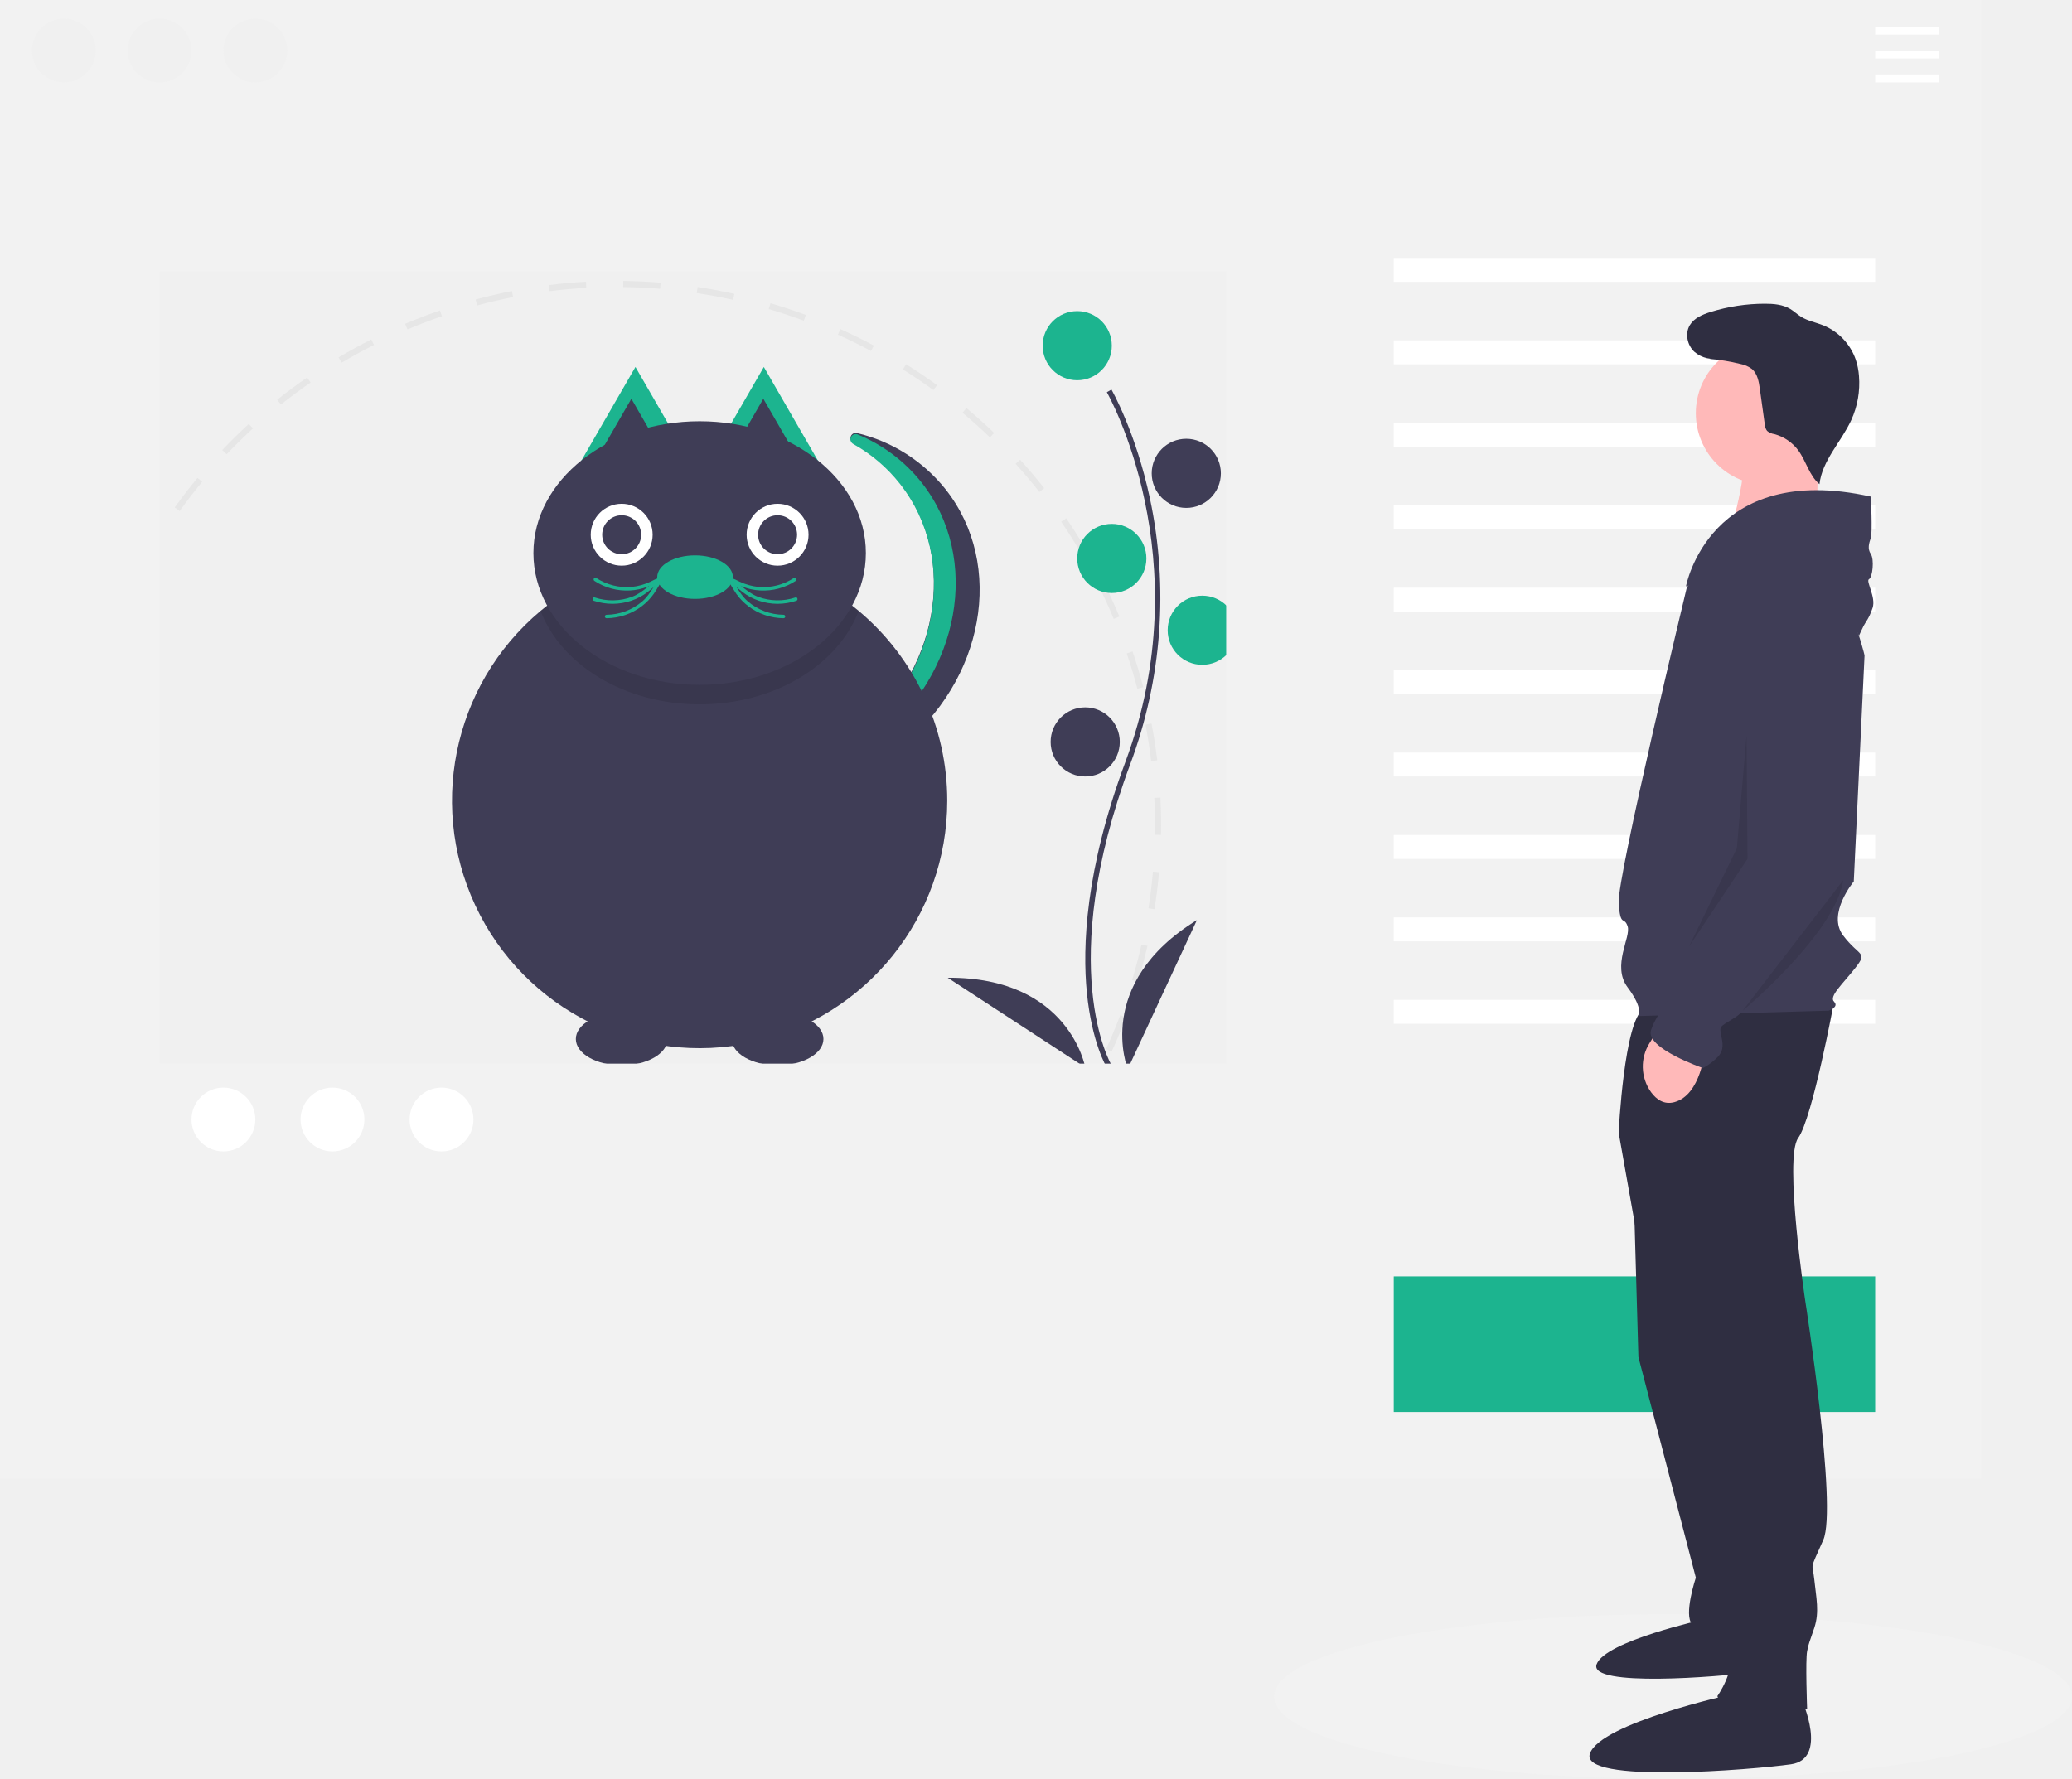
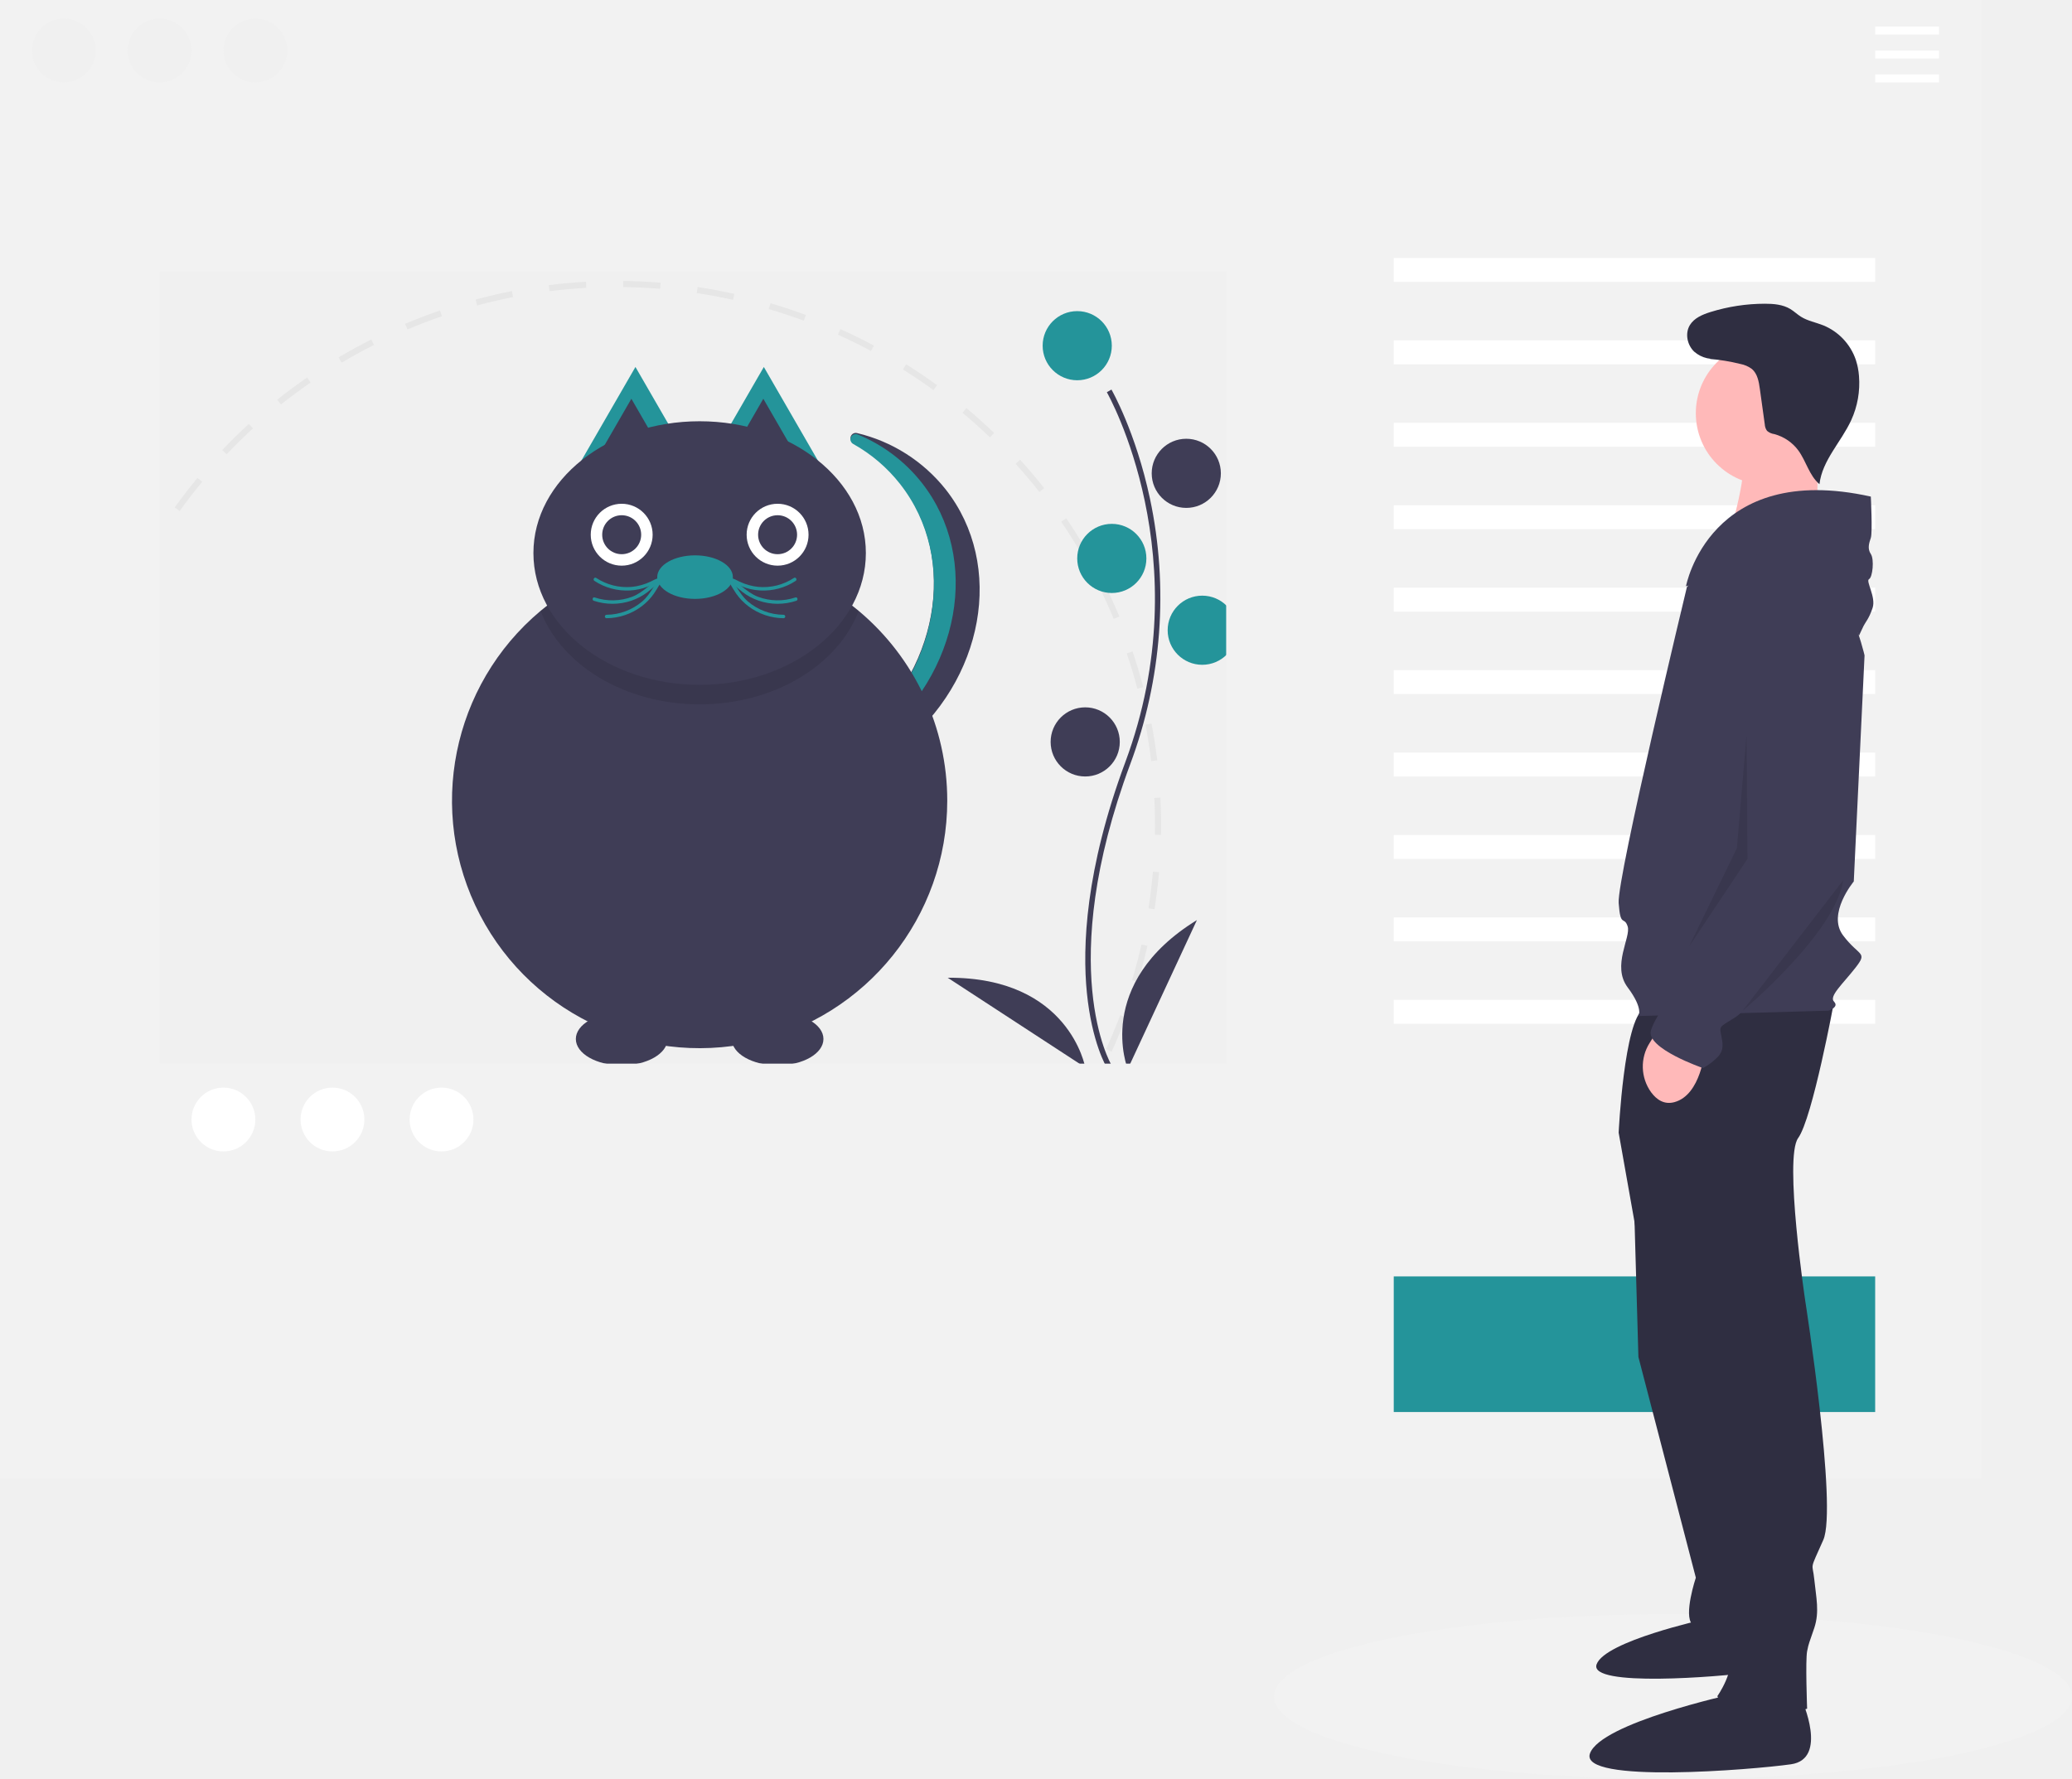
<svg xmlns="http://www.w3.org/2000/svg" id="ba8036e9-75f5-490d-81b3-2b2617d84133" data-name="Layer 1" width="779" height="669" viewBox="0 0 779 669">
  <ellipse cx="629" cy="638" rx="150" ry="31" fill="#f2f2f2" />
  <path d="M256.373,505.528c.894,2.083,1.84,4.189,2.811,6.258l-2.081.977c-.982-2.093-1.938-4.221-2.843-6.328Z" transform="translate(-210.5 -115.5)" fill="#e6e6e6" />
  <path d="M627.6,338.876c1.313,2.798,2.574,5.649,3.749,8.475l-2.123.882c-1.759-4.231-3.704-8.494-5.756-12.619l2.059-1.024Q626.585,336.714,627.6,338.876ZM618.861,322.252l-1.985,1.162c-2.33-3.981-4.823-7.924-7.408-11.72l1.9-1.294C613.983,314.239,616.504,318.226,618.861,322.252ZM636.294,360.471c1.494,4.418,2.852,8.936,4.036,13.43l-2.223.585c-1.17-4.441-2.513-8.908-3.992-13.277Zm-33.213-61.383-1.808,1.422c-2.846-3.618-5.856-7.182-8.945-10.593l1.704-1.544C597.157,291.825,600.202,295.429,603.081,299.088Zm40.352,88.489c.873,4.571,1.597,9.234,2.152,13.859l-2.282.275c-.55-4.574-1.267-9.183-2.129-13.703ZM584.264,278.309l-1.593,1.658c-3.317-3.189-6.786-6.302-10.309-9.252l1.477-1.762C577.401,271.936,580.908,275.083,584.264,278.309Zm62.515,137.122c.235,4.662.31,9.385.222,14.04l-2.3-.043c.086-4.601.013-9.272-.22-13.881ZM562.792,260.333l-1.352,1.86c-3.725-2.704-7.589-5.314-11.485-7.755l1.221-1.95C555.117,254.958,559.024,257.597,562.792,260.333Zm83.465,183.155c-.407,4.647-.98,9.333-1.703,13.931l-2.271-.358c.715-4.545,1.282-9.179,1.685-13.774ZM539.049,245.457l-1.085,2.027c-4.059-2.173-8.244-4.232-12.44-6.121l.943-2.097C530.712,241.177,534.945,243.26,539.049,245.457ZM641.902,471.198c-1.035,4.538-2.241,9.101-3.584,13.563l-2.201-.663c1.328-4.412,2.52-8.924,3.544-13.412ZM513.491,233.947l-.799,2.156c-4.318-1.6-8.746-3.072-13.162-4.375l.651-2.206C504.648,230.84,509.125,232.329,513.491,233.947ZM633.818,498.046c-1.644,4.359-3.459,8.715-5.393,12.946l-2.091-.956c1.913-4.184,3.706-8.491,5.332-12.801ZM486.597,226.014l-.5,2.244c-4.49-.998-9.079-1.854-13.637-2.545l.345-2.273C477.414,224.138,482.055,225.005,486.597,226.014ZM622.164,523.539c-2.22,4.093-4.61,8.16-7.101,12.087l-1.942-1.232c2.464-3.883,4.827-7.904,7.023-11.952Zm-163.301-301.722-.187,2.291c-4.594-.376-9.258-.597-13.865-.656l.03-2.299C449.499,221.212,454.216,221.435,458.863,221.817ZM607.153,547.196c-2.756,3.749-5.678,7.449-8.683,10.998l-1.754-1.486c2.971-3.509,5.86-7.167,8.585-10.874ZM430.803,221.454l.13,2.295c-4.603.259-9.257.682-13.831,1.258l-.287-2.281C421.442,222.144,426.148,221.716,430.803,221.454ZM589.057,568.565c-3.247,3.339-6.653,6.606-10.12,9.711l-1.533-1.714c3.428-3.069,6.794-6.299,10.006-9.6ZM402.967,224.959l.444,2.257c-4.519.889-9.062,1.948-13.505,3.145l-.598-2.22C393.802,226.931,398.397,225.86,402.967,224.959ZM568.171,587.263c-3.674,2.858-7.496,5.625-11.359,8.224L555.528,593.579c3.82-2.57,7.598-5.306,11.23-8.131ZM375.903,232.253l.749,2.174c-4.346,1.498-8.702,3.167-12.947,4.962l-.895-2.118C367.102,235.456,371.507,233.768,375.903,232.253ZM544.915,602.912c-4.025,2.325-8.189,4.545-12.374,6.598l-1.012-2.065c4.139-2.03,8.256-4.226,12.236-6.525ZM351.119,245.218c-4.116,2.075-8.208,4.316-12.162,6.66l-1.172-1.977c3.999-2.371,8.137-4.636,12.299-6.736Zm-23.842,14.133c-3.795,2.618-7.543,5.397-11.138,8.26l-1.432-1.798c3.636-2.896,7.426-5.706,11.265-8.354Zm-21.679,17.268c-3.391,3.107-6.717,6.371-9.884,9.702L294.047,284.736c3.204-3.369,6.568-6.67,9.998-9.812ZM286.519,296.684c-2.936,3.548-5.783,7.241-8.463,10.974l-1.868-1.341c2.71-3.776,5.59-7.51,8.559-11.099Zm-16.155,22.505c-2.425,3.92-4.742,7.969-6.887,12.032l-2.033-1.073c2.169-4.11,4.512-8.205,6.964-12.169Zm-12.938,24.509c-1.867,4.207-3.613,8.534-5.189,12.861l-2.16-.787c1.594-4.376,3.36-8.751,5.247-13.007Zm-9.489,26.047c-1.279,4.43-2.421,8.956-3.393,13.451l-2.247-.486c.983-4.547,2.138-9.124,3.431-13.603ZM242.075,396.848c-.663,4.565-1.177,9.205-1.527,13.792l-2.293-.174c.354-4.639.873-9.332,1.545-13.949Zm-2.103,27.659c-.034,4.611.094,9.278.379,13.875l-2.295.142c-.288-4.648-.417-9.37-.384-14.034Zm1.714,27.693c.601,4.564,1.37,9.166,2.285,13.678l-2.253.457c-.925-4.564-1.703-9.218-2.311-13.834Zm5.507,27.165c1.223,4.434,2.616,8.886,4.142,13.234l-2.17.761c-1.543-4.397-2.952-8.9-4.188-13.383Z" transform="translate(-210.5 -115.5)" fill="#e6e6e6" />
  <path d="M518.566,613.259l.868,2.129c-2.15.876-4.325,1.72-6.466,2.51l-.795-2.157C514.289,614.961,516.44,614.126,518.566,613.259Z" transform="translate(-210.5 -115.5)" fill="#e6e6e6" />
  <path d="M626.646,517.021c-.229-.375-5.641-9.41-7.517-28.172-1.721-17.213-.614-46.227,14.433-86.698,28.506-76.671-6.569-138.533-6.928-139.149l1.73-1.004c.091.156,9.142,15.929,14.488,41.044a179.061,179.061,0,0,1-7.416,99.807c-28.457,76.54-7.301,112.773-7.084,113.131Z" transform="translate(-210.5 -115.5)" fill="#3f3d56" />
-   <circle cx="405" cy="130" r="13" fill="#1cb48f" />
+   <circle cx="405" cy="130" r="13" fill="#24949a" />
  <circle cx="446" cy="178" r="13" fill="#3f3d56" />
-   <circle cx="418" cy="210" r="13" fill="#1cb48f" />
-   <circle cx="452" cy="237" r="13" fill="#1cb48f" />
+   <circle cx="418" cy="210" r="13" fill="#24949a" />
+   <circle cx="452" cy="237" r="13" fill="#24949a" />
  <circle cx="408" cy="279" r="13" fill="#3f3d56" />
  <path d="M634.5,517.5s-13-32,26-56Z" transform="translate(-210.5 -115.5)" fill="#3f3d56" />
  <path d="M618.512,516.92s-5.916-34.029-51.709-33.738Z" transform="translate(-210.5 -115.5)" fill="#3f3d56" />
  <path d="M532.691,278.353a1.985,1.985,0,0,0-1.414,3.671,58.907,58.907,0,0,1,17.563,14.984c22.42,28.458,14.592,72.014-17.485,97.285a79.022,79.022,0,0,1-50.259,17.364c21.538,6.069,46.961,1.294,67.448-14.846,32.077-25.271,39.905-68.826,17.485-97.285A60.314,60.314,0,0,0,532.691,278.353Z" transform="translate(-210.5 -115.5)" fill="#3f3d56" />
-   <path d="M548.84,297.439c22.42,28.458,14.592,72.014-17.485,97.285A80.156,80.156,0,0,1,490.522,411.669a79.173,79.173,0,0,0,49.021-17.376c32.077-25.271,39.905-68.826,17.485-97.285a59.375,59.375,0,0,0-24.2-18.187l-.148-.037a1.983,1.983,0,0,0-1.401,3.672A58.907,58.907,0,0,1,548.84,297.439Z" transform="translate(-210.5 -115.5)" fill="#1cb48f" />
-   <polygon points="238.906 138 252.14 160.922 265.374 183.844 238.906 183.844 212.438 183.844 225.672 160.922 238.906 138" fill="#1cb48f" />
-   <polygon points="287.176 138 300.411 160.922 313.645 183.844 287.176 183.844 260.708 183.844 273.942 160.922 287.176 138" fill="#1cb48f" />
+   <path d="M548.84,297.439c22.42,28.458,14.592,72.014-17.485,97.285A80.156,80.156,0,0,1,490.522,411.669a79.173,79.173,0,0,0,49.021-17.376c32.077-25.271,39.905-68.826,17.485-97.285a59.375,59.375,0,0,0-24.2-18.187l-.148-.037a1.983,1.983,0,0,0-1.401,3.672A58.907,58.907,0,0,1,548.84,297.439Z" transform="translate(-210.5 -115.5)" fill="#24949a" />
+   <polygon points="238.906 138 252.14 160.922 265.374 183.844 238.906 183.844 212.438 183.844 225.672 160.922 238.906 138" fill="#24949a" />
+   <polygon points="287.176 138 300.411 160.922 313.645 183.844 287.176 183.844 260.708 183.844 273.942 160.922 287.176 138" fill="#24949a" />
  <polygon points="237.376 149.956 245.541 164.099 253.706 178.241 237.376 178.241 221.045 178.241 229.21 164.099 237.376 149.956" fill="#3f3d56" />
  <polygon points="286.983 149.956 295.148 164.099 303.313 178.241 286.983 178.241 270.653 178.241 278.818 164.099 286.983 149.956" fill="#3f3d56" />
  <path d="M566.634,416.572A93.096,93.096,0,1,1,533.345,345.231,93.095,93.095,0,0,1,566.634,416.572Z" transform="translate(-210.5 -115.5)" fill="#3f3d56" />
  <path d="M533.345,345.231c-7.788,20.338-31.617,35.138-59.803,35.138s-52.015-14.8-59.803-35.138a93.086,93.086,0,0,1,119.607,0Z" transform="translate(-210.5 -115.5)" opacity="0.1" />
  <ellipse cx="263.041" cy="207.979" rx="62.493" ry="49.563" fill="#3f3d56" />
  <circle cx="233.734" cy="201.083" r="11.637" fill="#fff" />
  <circle cx="292.348" cy="201.083" r="11.637" fill="#fff" />
  <circle cx="233.734" cy="201.083" r="7.327" fill="#3f3d56" />
  <circle cx="292.348" cy="201.083" r="7.327" fill="#3f3d56" />
-   <circle cx="249.972" cy="217.457" r="2.155" fill="#1cb48f" />
-   <path d="M459.644,332.41c-4.227,1.919-7.026,5.826-11.468,7.506a21.02,21.02,0,0,1-14.085.262c-.792-.262-1.131.986-.344,1.247a22.211,22.211,0,0,0,14.143-.035,21.396,21.396,0,0,0,6.029-3.203c2.117-1.607,3.921-3.545,6.377-4.66.757-.343.1-1.458-.653-1.116Z" transform="translate(-210.5 -115.5)" fill="#1cb48f" />
-   <path d="M461.328,331.861a24.591,24.591,0,0,0-6.193,2.341,21.236,21.236,0,0,1-7.141,2.009,20.982,20.982,0,0,1-13.355-3.38c-.699-.456-1.347.663-.653,1.116a22.17,22.17,0,0,0,13.341,3.605,21.205,21.205,0,0,0,6.677-1.447c2.57-1.025,4.904-2.521,7.668-2.997.818-.141.471-1.387-.344-1.247Z" transform="translate(-210.5 -115.5)" fill="#1cb48f" />
-   <path d="M460.173,331.023c-3.291,3.106-4.659,7.592-8.149,10.598a20.961,20.961,0,0,1-13.495,5.071.647.647,0,0,0,0,1.293A22.2,22.2,0,0,0,451.804,343.456a21.345,21.345,0,0,0,4.497-4.639c1.627-2.303,2.705-4.916,4.787-6.881.606-.572-.309-1.485-.914-.914Z" transform="translate(-210.5 -115.5)" fill="#1cb48f" />
-   <circle cx="272.663" cy="217.457" r="2.155" fill="#1cb48f" />
-   <path d="M483.338,333.527c2.429,1.103,4.225,3.009,6.312,4.609a21.476,21.476,0,0,0,6.094,3.254,22.163,22.163,0,0,0,14.143.035c.786-.26.449-1.509-.344-1.247a21.014,21.014,0,0,1-14.085-.262c-4.442-1.682-7.239-5.586-11.468-7.506-.752-.341-1.41.773-.653,1.116Z" transform="translate(-210.5 -115.5)" fill="#1cb48f" />
-   <path d="M481.963,333.108c2.656.457,4.901,1.858,7.357,2.873a21.401,21.401,0,0,0,6.988,1.572,22.169,22.169,0,0,0,13.341-3.605c.694-.453.047-1.573-.653-1.116a20.91,20.91,0,0,1-13.355,3.38,21.54,21.54,0,0,1-7.141-2.009,24.727,24.727,0,0,0-6.193-2.341c-.814-.14-1.163,1.106-.344,1.247Z" transform="translate(-210.5 -115.5)" fill="#1cb48f" />
-   <path d="M482.547,331.937c2.079,1.963,3.158,4.581,4.787,6.881a21.417,21.417,0,0,0,4.497,4.639,22.201,22.201,0,0,0,13.276,4.528.647.647,0,0,0,0-1.293,20.898,20.898,0,0,1-13.495-5.071c-3.476-3.018-4.859-7.493-8.149-10.598-.605-.571-1.521.342-.914.914Z" transform="translate(-210.5 -115.5)" fill="#1cb48f" />
+   <circle cx="249.972" cy="217.457" r="2.155" fill="#24949a" />
+   <path d="M459.644,332.41c-4.227,1.919-7.026,5.826-11.468,7.506a21.02,21.02,0,0,1-14.085.262c-.792-.262-1.131.986-.344,1.247a22.211,22.211,0,0,0,14.143-.035,21.396,21.396,0,0,0,6.029-3.203c2.117-1.607,3.921-3.545,6.377-4.66.757-.343.1-1.458-.653-1.116Z" transform="translate(-210.5 -115.5)" fill="#24949a" />
+   <path d="M461.328,331.861a24.591,24.591,0,0,0-6.193,2.341,21.236,21.236,0,0,1-7.141,2.009,20.982,20.982,0,0,1-13.355-3.38c-.699-.456-1.347.663-.653,1.116a22.17,22.17,0,0,0,13.341,3.605,21.205,21.205,0,0,0,6.677-1.447c2.57-1.025,4.904-2.521,7.668-2.997.818-.141.471-1.387-.344-1.247Z" transform="translate(-210.5 -115.5)" fill="#24949a" />
+   <path d="M460.173,331.023c-3.291,3.106-4.659,7.592-8.149,10.598a20.961,20.961,0,0,1-13.495,5.071.647.647,0,0,0,0,1.293A22.2,22.2,0,0,0,451.804,343.456a21.345,21.345,0,0,0,4.497-4.639c1.627-2.303,2.705-4.916,4.787-6.881.606-.572-.309-1.485-.914-.914Z" transform="translate(-210.5 -115.5)" fill="#24949a" />
+   <circle cx="272.663" cy="217.457" r="2.155" fill="#24949a" />
+   <path d="M483.338,333.527c2.429,1.103,4.225,3.009,6.312,4.609a21.476,21.476,0,0,0,6.094,3.254,22.163,22.163,0,0,0,14.143.035c.786-.26.449-1.509-.344-1.247a21.014,21.014,0,0,1-14.085-.262c-4.442-1.682-7.239-5.586-11.468-7.506-.752-.341-1.41.773-.653,1.116Z" transform="translate(-210.5 -115.5)" fill="#24949a" />
+   <path d="M481.963,333.108c2.656.457,4.901,1.858,7.357,2.873a21.401,21.401,0,0,0,6.988,1.572,22.169,22.169,0,0,0,13.341-3.605c.694-.453.047-1.573-.653-1.116a20.91,20.91,0,0,1-13.355,3.38,21.54,21.54,0,0,1-7.141-2.009,24.727,24.727,0,0,0-6.193-2.341c-.814-.14-1.163,1.106-.344,1.247Z" transform="translate(-210.5 -115.5)" fill="#24949a" />
+   <path d="M482.547,331.937c2.079,1.963,3.158,4.581,4.787,6.881a21.417,21.417,0,0,0,4.497,4.639,22.201,22.201,0,0,0,13.276,4.528.647.647,0,0,0,0-1.293,20.898,20.898,0,0,1-13.495-5.071c-3.476-3.018-4.859-7.493-8.149-10.598-.605-.571-1.521.342-.914.914Z" transform="translate(-210.5 -115.5)" fill="#24949a" />
  <ellipse cx="233.734" cy="390.717" rx="17.239" ry="9.913" fill="#3f3d56" />
  <ellipse cx="292.348" cy="390.717" rx="17.239" ry="9.913" fill="#3f3d56" />
-   <ellipse cx="261.317" cy="217.03" rx="14.222" ry="8.189" fill="#1cb48f" />
+   <ellipse cx="261.317" cy="217.03" rx="14.222" ry="8.189" fill="#24949a" />
  <path d="M210.5,115.5v556h745v-556Zm96,7a12,12,0,1,1-12,12A12,12,0,0,1,306.5,122.5Zm-72,24a12,12,0,1,1,12-12A12,12,0,0,1,234.5,146.5Zm24-12a12,12,0,1,1,12,12A12,12,0,0,1,258.5,134.5Zm413,381h-401v-298h401Z" transform="translate(-210.5 -115.5)" fill="#f2f2f2" />
  <rect x="705" y="10" width="24" height="3" fill="#fff" />
  <rect x="705" y="19" width="24" height="3" fill="#fff" />
  <rect x="705" y="28" width="24" height="3" fill="#fff" />
  <rect x="524" y="97" width="181" height="9" fill="#fff" />
  <rect x="524" y="128" width="181" height="9" fill="#fff" />
  <rect x="524" y="159" width="181" height="9" fill="#fff" />
  <rect x="524" y="190" width="181" height="9" fill="#fff" />
  <rect x="524" y="221" width="181" height="9" fill="#fff" />
  <rect x="524" y="252" width="181" height="9" fill="#fff" />
  <rect x="524" y="283" width="181" height="9" fill="#fff" />
  <rect x="524" y="314" width="181" height="9" fill="#fff" />
  <rect x="524" y="345" width="181" height="9" fill="#fff" />
  <rect x="524" y="376" width="181" height="9" fill="#fff" />
  <circle cx="84" cy="421" r="12" fill="#fff" />
  <circle cx="125" cy="421" r="12" fill="#fff" />
  <circle cx="166" cy="421" r="12" fill="#fff" />
-   <rect x="524" y="480" width="181" height="51" fill="#1cb48f" />
+   <rect x="524" y="480" width="181" height="51" fill="#24949a" />
  <path d="M824.459,554.946l2.024,70.851,21.593,82.997s-4.723,14.17-1.35,17.544,18.894,9.447,18.894,9.447L852.8,558.995Z" transform="translate(-210.5 -115.5)" fill="#2f2e41" />
  <path d="M871.339,725.993s7.7,16.941-3.08,18.481-60.576,5.647-57.496-3.08,40.555-16.941,40.555-16.941Z" transform="translate(-210.5 -115.5)" fill="#2f2e41" />
  <path d="M900.034,492.192s-8.097,43.86-13.495,51.283,2.699,61.404,2.699,61.404,12.146,77.599,6.748,89.745-4.049,8.097-3.374,14.845,2.024,12.146,0,18.219-2.024,5.398-2.699,8.772,0,21.593,0,21.593-29.015,10.122-33.739-4.723c0,0,6.748-9.447,4.723-16.869a89.865,89.865,0,0,1-3.374-22.942V699.348l-31.04-116.061-7.423-41.836s2.024-42.511,9.447-46.559S900.034,492.192,900.034,492.192Z" transform="translate(-210.5 -115.5)" fill="#2f2e41" />
  <path d="M887.888,754.679s10.122,22.268-4.049,24.292-79.623,7.423-75.575-4.049S861.572,752.655,861.572,752.655Z" transform="translate(-210.5 -115.5)" fill="#2f2e41" />
  <circle cx="664.56" cy="155.395" r="26.991" fill="#ffb9b9" />
  <path d="M894.027,282.822l-.502,34.469-33.091.112s8.398-26.983,4.637-32.626S894.027,282.822,894.027,282.822Z" transform="translate(-210.5 -115.5)" fill="#ffb9b9" />
  <path d="M844.703,336.32s23.617-30.365,41.836-17.544,24.967,43.185,24.967,43.185l-4.049,85.021s-10.122,12.146-4.049,20.243,9.447,6.073,4.723,12.146-10.122,10.796-8.097,12.821-2.024,3.374-2.024,3.374l-71.526,2.024s2.024-2.699-4.049-10.796,1.35-18.894,0-22.942-2.699.675-3.374-8.772S844.703,336.32,844.703,336.32Z" transform="translate(-210.5 -115.5)" fill="#3f3d56" />
  <path d="M851.45,510.411s-1.35,16.869-11.471,19.568c-3.796,1.012-6.642-.917-8.718-3.724a16.571,16.571,0,0,1-.53-18.592l2.5-4Z" transform="translate(-210.5 -115.5)" fill="#ffb9b9" />
  <path d="M913.867,302.244s.675,13.495,0,15.52-1.35,4.049,0,6.073.675,8.772-.675,9.447,2.699,6.748,1.35,10.796-2.699,5.398-3.374,6.748-1.762,3.767-1.762,3.767-19.831-42.23-36.026-32.108-29.015,13.495-29.015,13.495S853.137,288.748,913.867,302.244Z" transform="translate(-210.5 -115.5)" fill="#3f3d56" />
  <path d="M884.514,333.621s21.593,2.024,20.243,30.365,2.024,72.876,2.024,72.876-37.113,56.681-43.185,60.73-6.748,3.374-6.073,6.748,1.35,6.073-1.35,8.772a23.3,23.3,0,0,1-5.398,4.049s-21.593-7.423-19.568-14.17,11.471-17.544,11.471-17.544,16.195-26.316,16.869-30.365.675-3.374,2.699-5.398,7.423-10.122,7.423-14.17V422.691l-5.657-68.514a19.862,19.862,0,0,1,5.268-15.382C872.491,335.435,877.345,332.76,884.514,333.621Z" transform="translate(-210.5 -115.5)" fill="#3f3d56" />
  <path d="M857.654,250.08a10.998,10.998,0,0,1-10.191-2.333c-2.638-2.506-3.524-6.849-1.647-9.966,1.621-2.692,4.773-4.008,7.772-4.944a68.809,68.809,0,0,1,20.436-3.117c3.304-.001,6.754.281,9.581,1.99,1.399.846,2.584,2.008,3.967,2.879,2.543,1.603,5.597,2.135,8.389,3.248a21.52,21.52,0,0,1,12.264,12.988,25.931,25.931,0,0,1,1.192,6.1,33.425,33.425,0,0,1-2.916,16.568c-3.765,8.21-10.931,15.113-11.944,24.088-3.858-3.238-4.988-8.67-7.976-12.725a16.498,16.498,0,0,0-9.007-6.113,5.244,5.244,0,0,1-2.727-1.219,4.519,4.519,0,0,1-.854-2.458l-1.852-13.334c-.377-2.714-.886-5.679-2.968-7.46A10.555,10.555,0,0,0,864.75,252.353a71.317,71.317,0,0,0-11.542-1.882" transform="translate(-210.5 -115.5)" fill="#2f2e41" />
  <path d="M903.5,446.5l-37.879,49.157S900.5,466.5,903.5,446.5Z" transform="translate(-210.5 -115.5)" opacity="0.1" />
  <polygon points="656.641 276.575 657 323 635 356 653 319 656.641 276.575" opacity="0.1" />
</svg>
